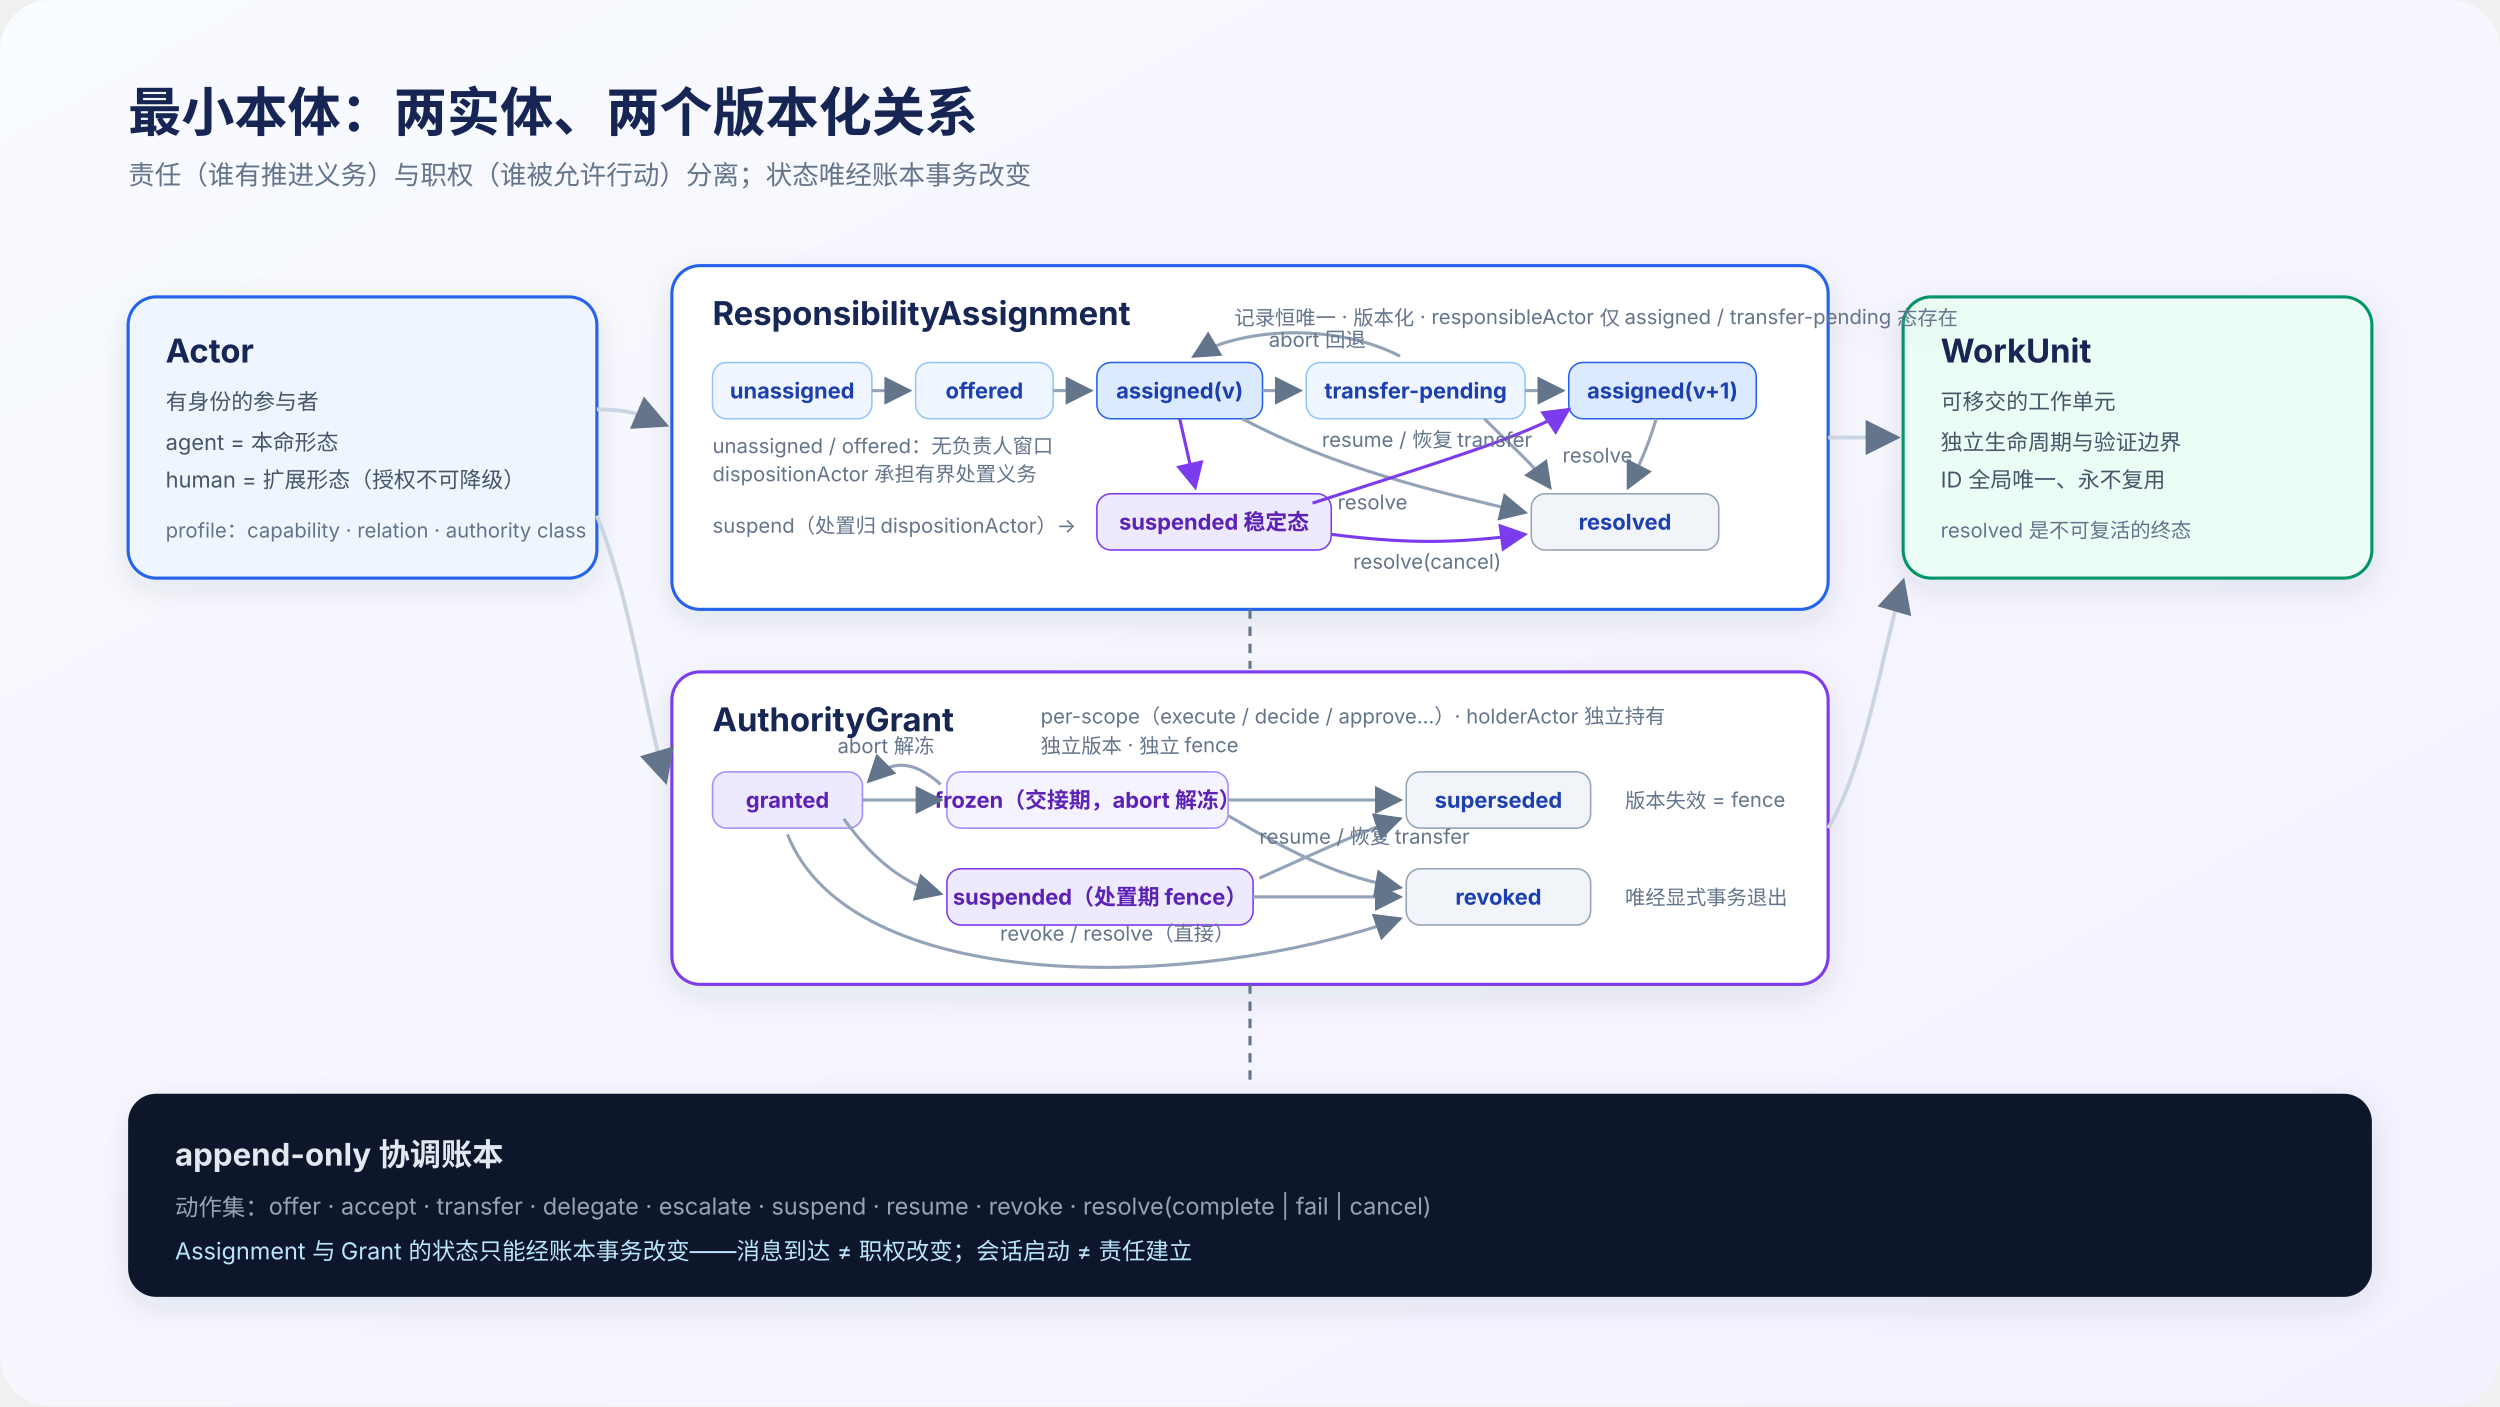
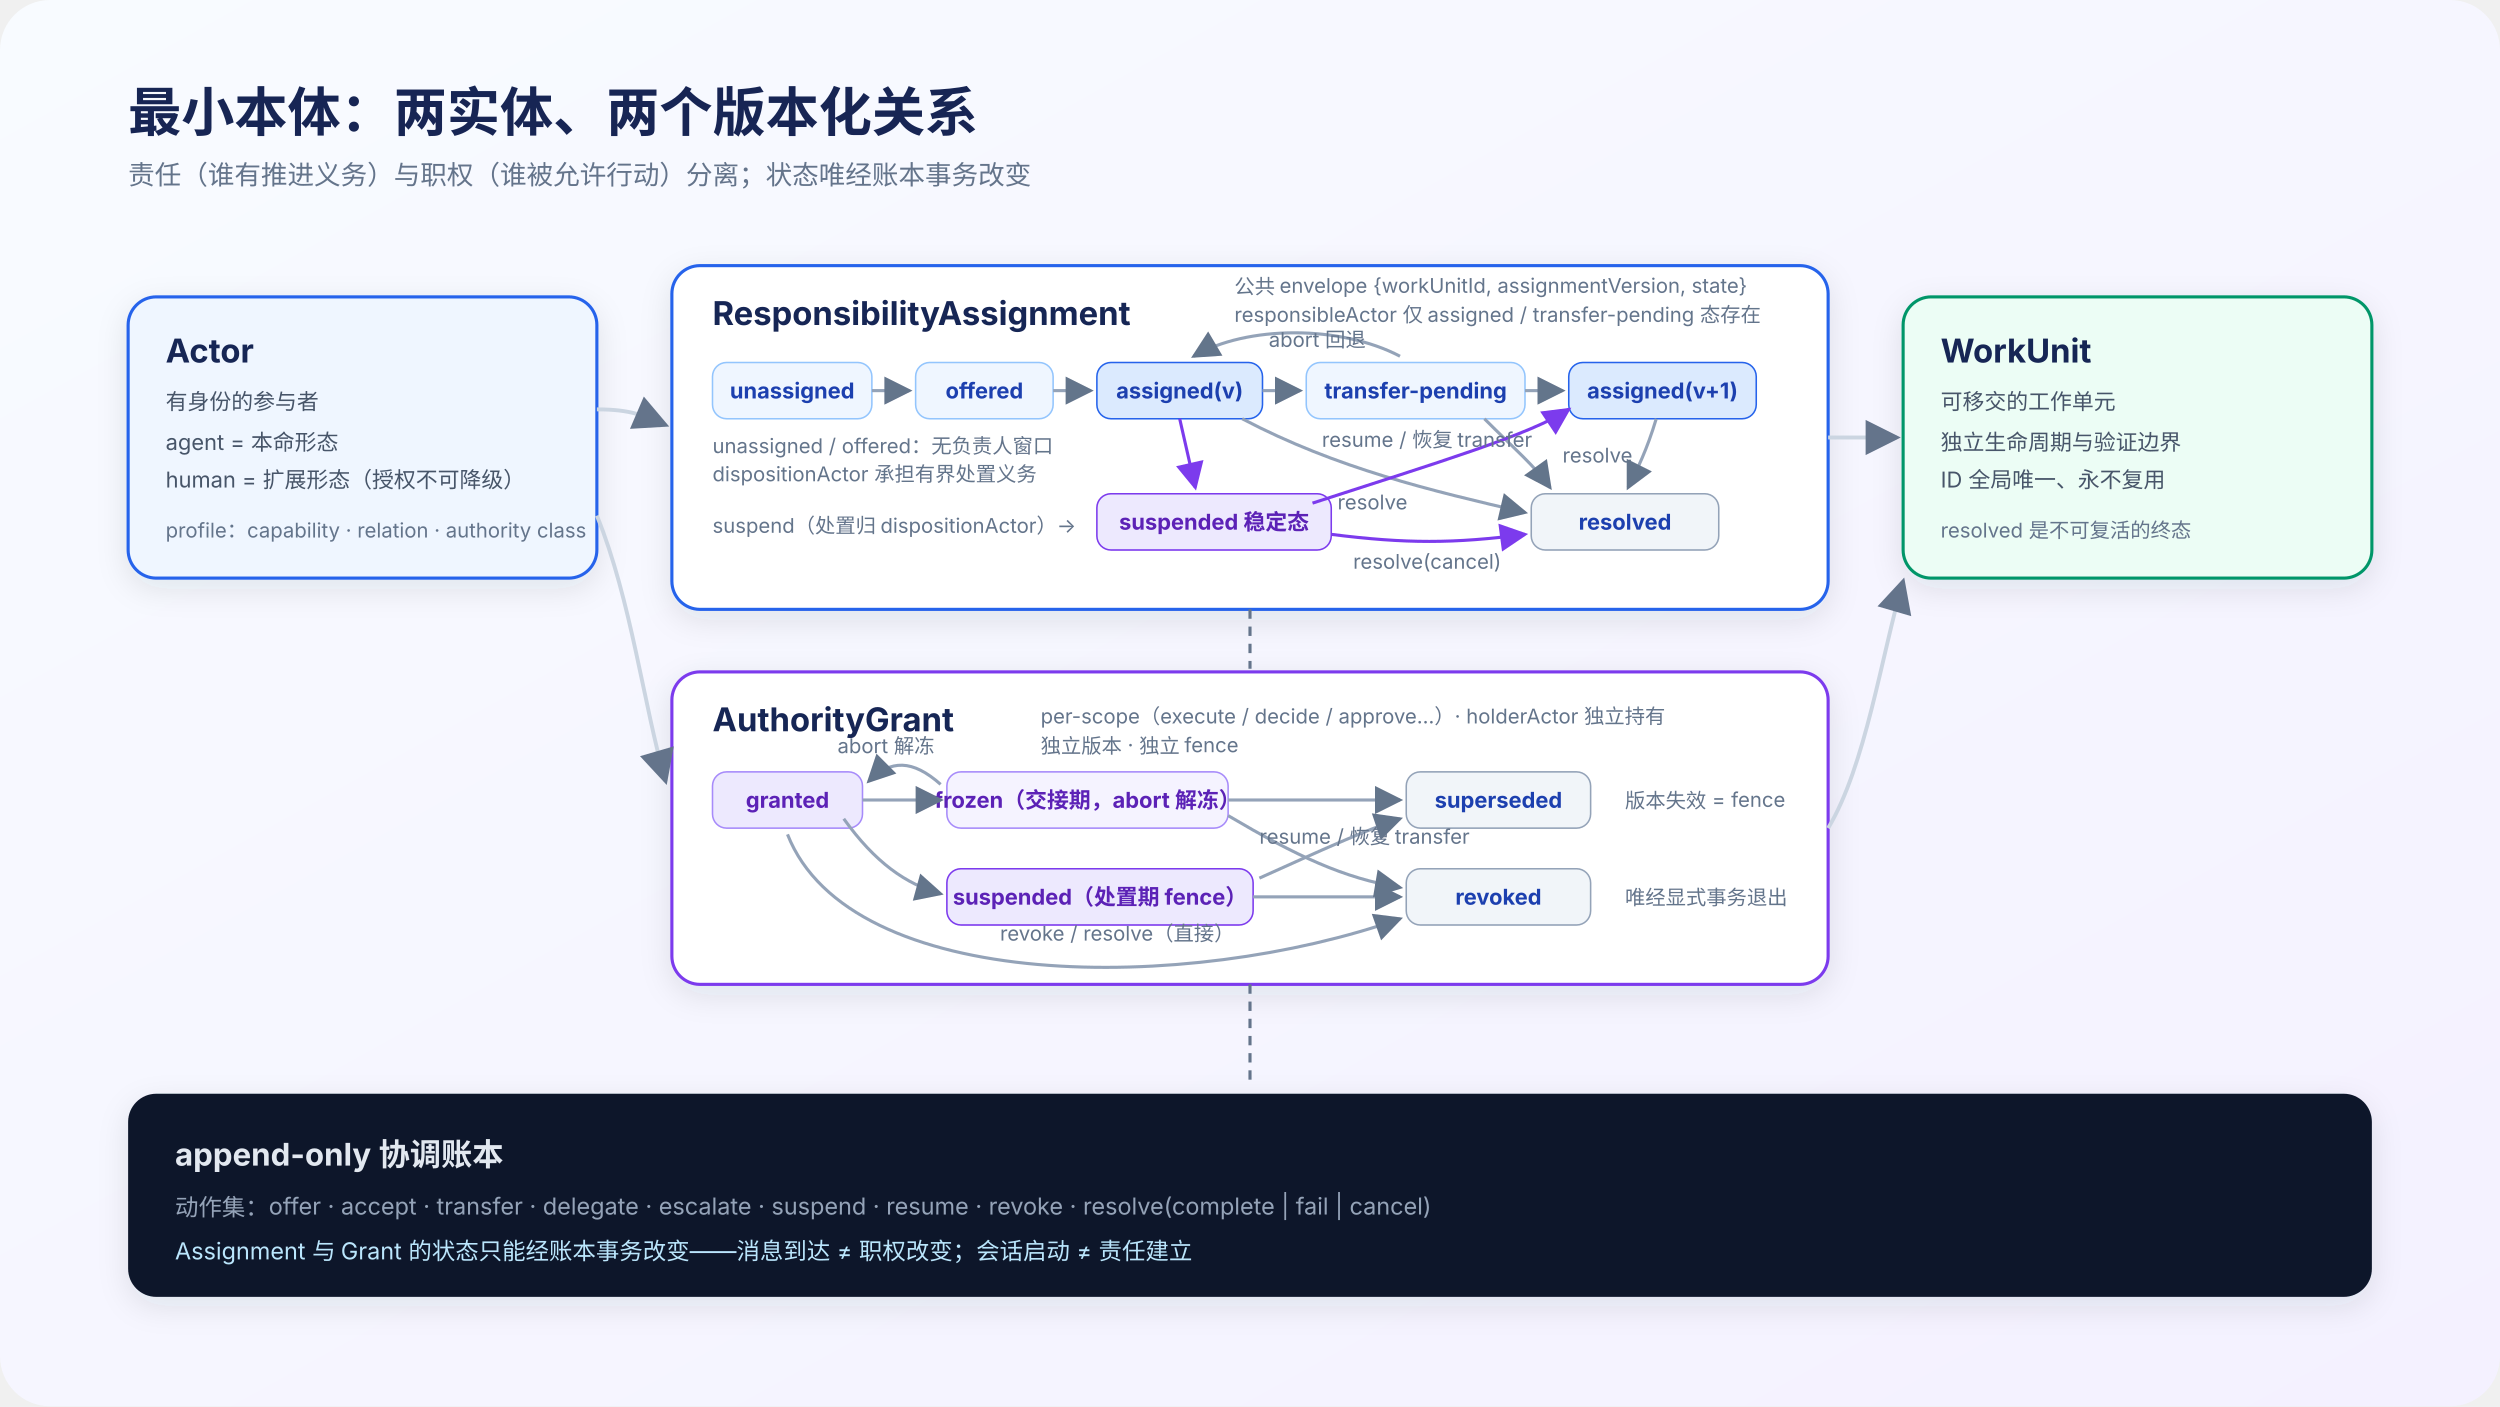
<svg xmlns="http://www.w3.org/2000/svg" width="1600" height="900" viewBox="0 0 1600 900" role="img" aria-labelledby="title desc">
  <defs>
    <linearGradient id="bg" x1="0" y1="0" x2="1" y2="1">
      <stop stop-color="#F8FBFF" />
      <stop offset="1" stop-color="#F4F1FF" />
    </linearGradient>
    <filter id="shadow" x="-20%" y="-20%" width="140%" height="140%">
      <feDropShadow dx="0" dy="6" stdDeviation="10" flood-color="#1E293B" flood-opacity=".10" />
    </filter>
    <marker id="arrow" markerWidth="11" markerHeight="11" refX="9" refY="5.5" orient="auto">
      <path d="M1,1 L10,5.5 L1,10 Z" fill="#64748B" />
    </marker>
    <marker id="vArrow" markerWidth="11" markerHeight="11" refX="9" refY="5.5" orient="auto">
      <path d="M1,1 L10,5.5 L1,10 Z" fill="#7C3AED" />
    </marker>
    <style>
      .f{font-family:Inter,'Noto Sans CJK SC','PingFang SC',sans-serif}
      .title{font-size:34px;font-weight:750;fill:#172554}
      .sub{font-size:17px;fill:#64748B}
      .h{font-size:21px;font-weight:750;fill:#172554}
      .b{font-size:14px;fill:#475569}
      .s{font-size:14px;font-weight:650;fill:#1E40AF}
      .sv{font-size:14px;font-weight:650;fill:#5B21B6}
      .note{font-size:13px;fill:#64748B}
      .node{filter:url(#shadow)}
    </style>
  </defs>
  <rect width="1600" height="900" rx="32" fill="url(#bg)" />
  <text x="82" y="84" class="f title">最小本体：两实体、两个版本化关系</text>
  <text x="82" y="118" class="f sub">责任（谁有推进义务）与职权（谁被允许行动）分离；状态唯经账本事务改变</text>
  <g class="node">
    <rect x="82" y="190" width="300" height="180" rx="18" fill="#EFF6FF" stroke="#2563EB" stroke-width="2" />
    <text x="106" y="232" class="f h">Actor</text>
    <text x="106" y="262" class="f b">有身份的参与者</text>
    <text x="106" y="288" class="f b">agent = 本命形态</text>
    <text x="106" y="312" class="f b">human = 扩展形态（授权不可降级）</text>
    <text x="106" y="344" class="f note">profile：capability · relation · authority class</text>
  </g>
  <g class="node">
    <rect x="1218" y="190" width="300" height="180" rx="18" fill="#ECFDF5" stroke="#059669" stroke-width="2" />
    <text x="1242" y="232" class="f h">WorkUnit</text>
    <text x="1242" y="262" class="f b">可移交的工作单元</text>
    <text x="1242" y="288" class="f b">独立生命周期与验证边界</text>
    <text x="1242" y="312" class="f b">ID 全局唯一、永不复用</text>
    <text x="1242" y="344" class="f note">resolved 是不可复活的终态</text>
  </g>
  <g class="node">
    <rect x="430" y="170" width="740" height="220" rx="18" fill="#FFFFFF" stroke="#2563EB" stroke-width="2" />
    <text x="456" y="208" class="f h">ResponsibilityAssignment</text>
-     <text x="790" y="208" class="f note">记录恒唯一 · 版本化 · responsibleActor 仅 assigned / transfer-pending 态存在</text>
+     <text x="790" y="188" class="f note">公共 envelope {workUnitId, assignmentVersion, state}</text>
+     <text x="790" y="206" class="f note">responsibleActor 仅 assigned / transfer-pending 态存在</text>
    <g>
      <rect x="456" y="232" width="102" height="36" rx="9" fill="#EFF6FF" stroke="#93C5FD" />
      <text x="507" y="255" text-anchor="middle" class="f s">unassigned</text>
      <rect x="586" y="232" width="88" height="36" rx="9" fill="#EFF6FF" stroke="#93C5FD" />
      <text x="630" y="255" text-anchor="middle" class="f s">offered</text>
      <rect x="702" y="232" width="106" height="36" rx="9" fill="#DBEAFE" stroke="#2563EB" />
      <text x="755" y="255" text-anchor="middle" class="f s">assigned(v)</text>
      <rect x="836" y="232" width="140" height="36" rx="9" fill="#EFF6FF" stroke="#93C5FD" />
      <text x="906" y="255" text-anchor="middle" class="f s">transfer-pending</text>
      <rect x="1004" y="232" width="120" height="36" rx="9" fill="#DBEAFE" stroke="#2563EB" />
      <text x="1064" y="255" text-anchor="middle" class="f s">assigned(v+1)</text>
      <g stroke="#94A3B8" stroke-width="2" fill="none" marker-end="url(#arrow)">
        <path d="M558 250 L582 250" />
        <path d="M674 250 L698 250" />
        <path d="M808 250 L832 250" />
        <path d="M976 250 L1000 250" />
        <path d="M896 228 C858 208 798 208 764 228" />
        <path d="M795 268 C856 300 916 314 976 328" />
        <path d="M950 268 C970 288 982 298 992 312" />
        <path d="M1060 268 C1054 288 1048 300 1042 312" />
      </g>
      <text x="812" y="222" class="f note">abort 回退</text>
      <text x="456" y="290" class="f note">unassigned / offered：无负责人窗口</text>
      <text x="456" y="308" class="f note">dispositionActor 承担有界处置义务</text>
      <text x="856" y="326" class="f note">resolve</text>
      <text x="1000" y="296" class="f note">resolve</text>
      <rect x="702" y="316" width="150" height="36" rx="9" fill="#EDE9FE" stroke="#7C3AED" />
      <text x="777" y="339" text-anchor="middle" class="f sv">suspended 稳定态</text>
      <rect x="980" y="316" width="120" height="36" rx="9" fill="#F1F5F9" stroke="#94A3B8" />
      <text x="1040" y="339" text-anchor="middle" class="f s">resolved</text>
      <g stroke="#7C3AED" stroke-width="2" fill="none" marker-end="url(#vArrow)">
        <path d="M755 268 L765 312" />
        <path d="M852 342 C900 348 930 348 976 342" />
        <path d="M840 322 C920 296 980 278 1004 262" />
      </g>
      <text x="456" y="341" class="f note">suspend（处置归 dispositionActor）→</text>
      <text x="846" y="286" class="f note">resume / 恢复 transfer</text>
      <text x="866" y="364" class="f note">resolve(cancel)</text>
    </g>
  </g>
  <g class="node">
    <rect x="430" y="430" width="740" height="200" rx="18" fill="#FFFFFF" stroke="#7C3AED" stroke-width="2" />
    <text x="456" y="468" class="f h">AuthorityGrant</text>
    <text x="666" y="463" class="f note">per-scope（execute / decide / approve…）· holderActor 独立持有</text>
    <text x="666" y="482" class="f note">独立版本 · 独立 fence</text>
    <g>
      <rect x="456" y="494" width="96" height="36" rx="9" fill="#EDE9FE" stroke="#A78BFA" />
      <text x="504" y="517" text-anchor="middle" class="f sv">granted</text>
      <rect x="606" y="494" width="180" height="36" rx="9" fill="#F5F3FF" stroke="#A78BFA" />
      <text x="696" y="517" text-anchor="middle" class="f sv">frozen（交接期，abort 解冻）</text>
      <rect x="606" y="556" width="196" height="36" rx="9" fill="#EDE9FE" stroke="#7C3AED" />
      <text x="704" y="579" text-anchor="middle" class="f sv">suspended（处置期 fence）</text>
      <rect x="900" y="494" width="118" height="36" rx="9" fill="#F1F5F9" stroke="#94A3B8" />
      <text x="959" y="517" text-anchor="middle" class="f s">superseded</text>
      <rect x="900" y="556" width="118" height="36" rx="9" fill="#F1F5F9" stroke="#94A3B8" />
      <text x="959" y="579" text-anchor="middle" class="f s">revoked</text>
      <g stroke="#94A3B8" stroke-width="2" fill="none" marker-end="url(#arrow)">
        <path d="M552 512 L602 512" />
        <path d="M540 524 C560 552 580 566 602 572" />
        <path d="M786 512 L896 512" />
        <path d="M802 574 L896 574" />
        <path d="M786 522 C830 548 860 562 896 568" />
        <path d="M602 502 C584 486 570 486 556 500" />
        <path d="M806 562 C846 544 872 532 896 524" />
        <path d="M504 534 C544 636 760 636 896 588" />
      </g>
      <text x="536" y="482" class="f note">abort 解冻</text>
      <text x="806" y="540" class="f note">resume / 恢复 transfer</text>
      <text x="640" y="602" class="f note">revoke / resolve（直接）</text>
      <text x="1040" y="517" class="f note">版本失效 = fence</text>
      <text x="1040" y="579" class="f note">唯经显式事务退出</text>
    </g>
  </g>
  <g stroke="#CBD5E1" stroke-width="2.5" fill="none" marker-end="url(#arrow)">
    <path d="M382 262 C404 262 412 266 426 272" />
    <path d="M382 330 C404 384 412 452 426 500" />
    <path d="M1170 280 L1214 280" />
    <path d="M1170 530 C1194 490 1204 420 1218 372" />
  </g>
  <g class="node">
    <rect x="82" y="700" width="1436" height="130" rx="18" fill="#0F172A" />
    <text x="112" y="746" class="f" font-size="20" font-weight="750" fill="#E2E8F0">append-only 协调账本</text>
    <text x="112" y="778" class="f" font-size="15" fill="#94A3B8">动作集：offer · accept · transfer · delegate · escalate · suspend · resume · revoke · resolve(complete | fail | cancel)</text>
    <text x="112" y="806" class="f" font-size="15" fill="#BAE6FD">Assignment 与 Grant 的状态只能经账本事务改变——消息到达 ≠ 职权改变；会话启动 ≠ 责任建立</text>
  </g>
  <g stroke="#64748B" stroke-width="2" stroke-dasharray="6 5" fill="none">
    <path d="M800 390 L800 428" />
    <path d="M800 630 L800 696" />
  </g>
</svg>
